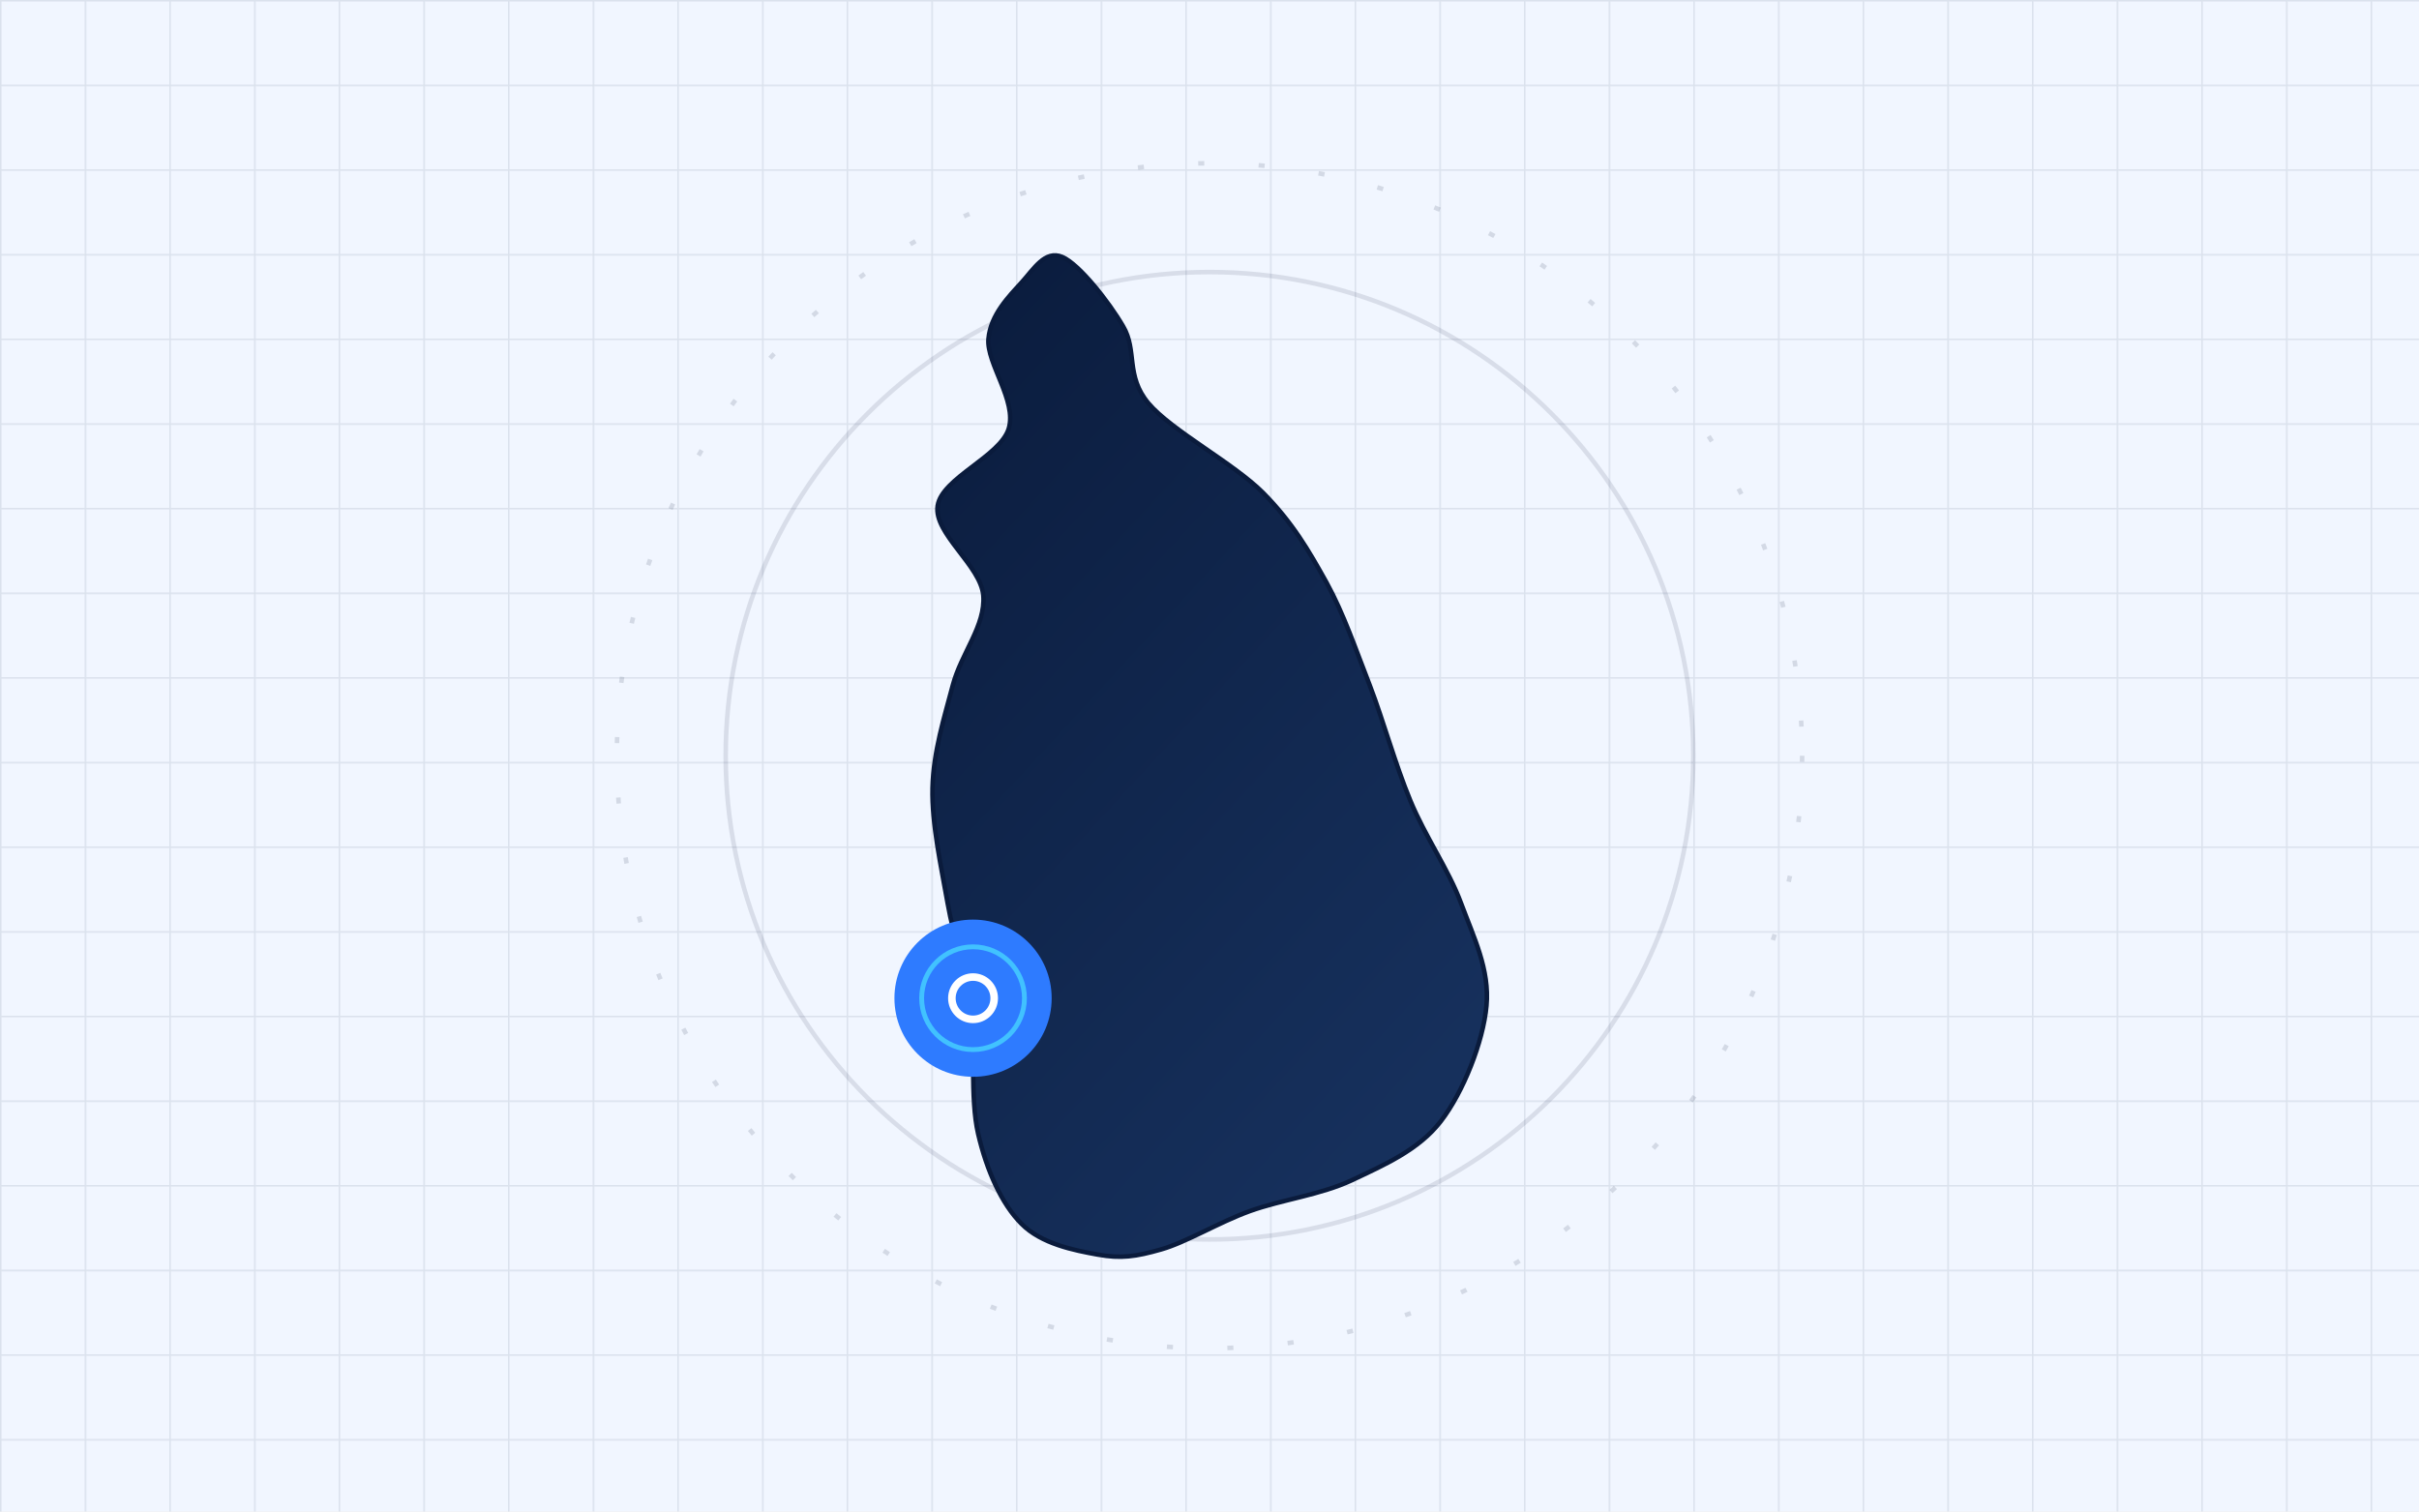
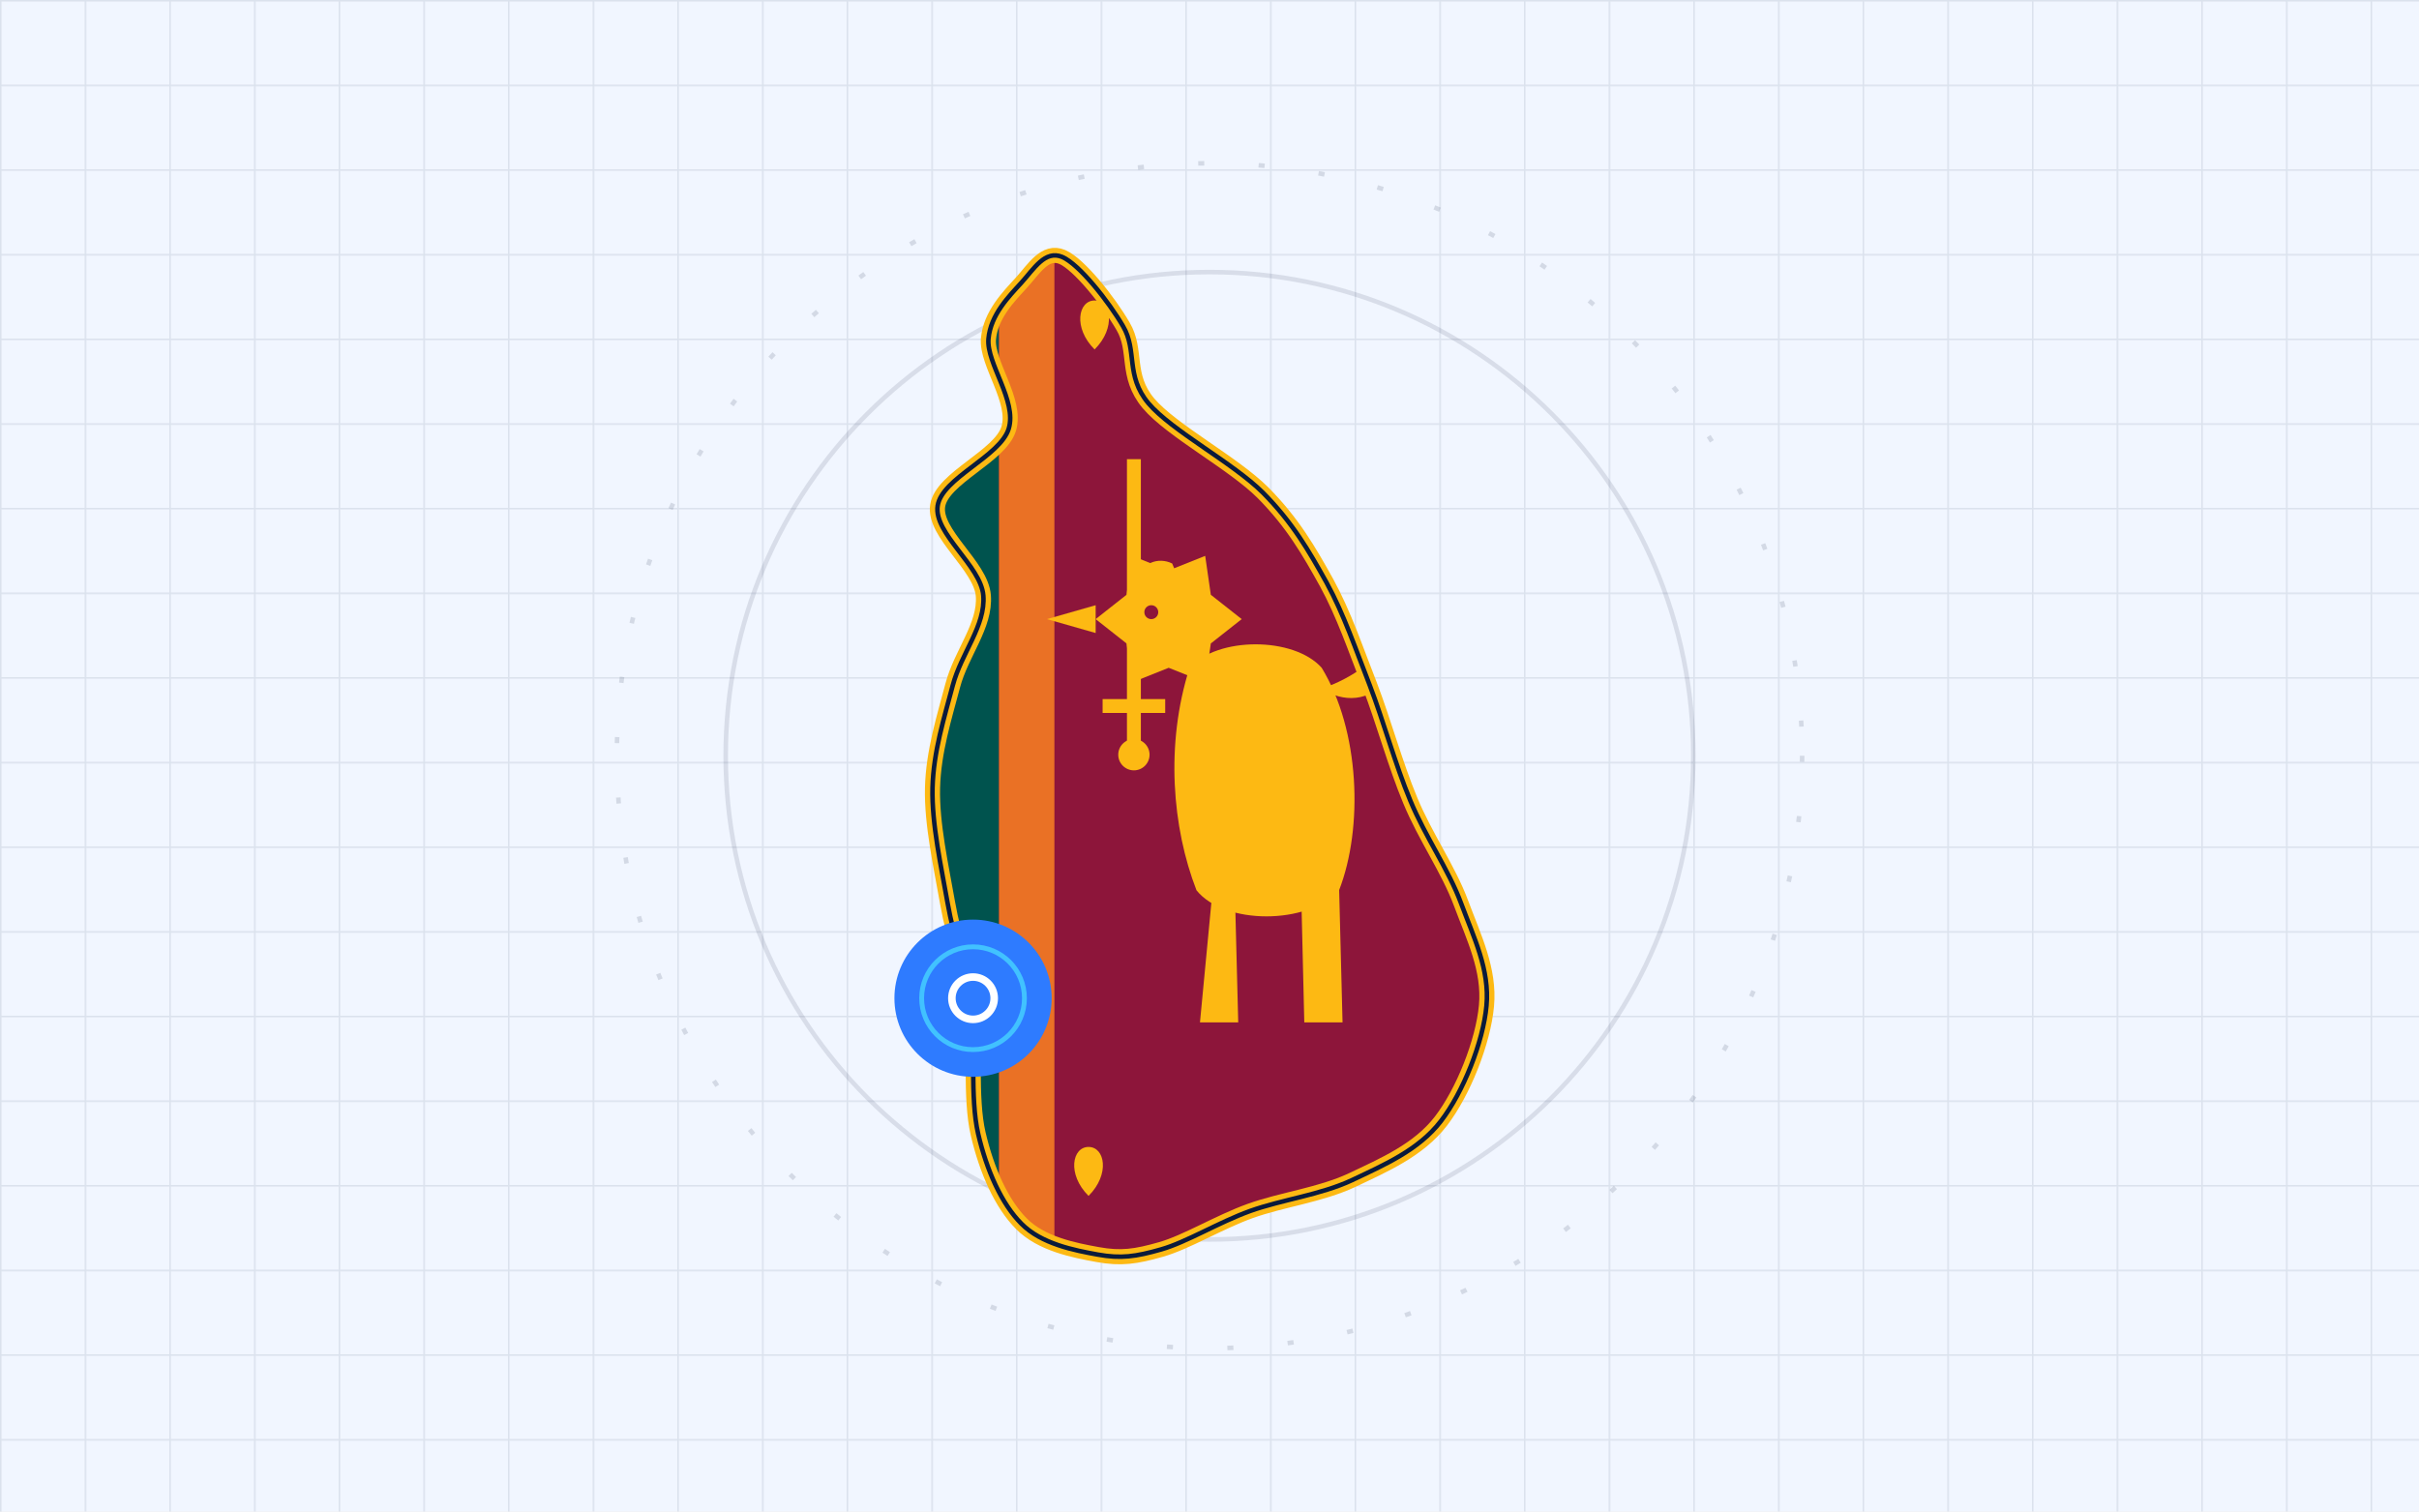
- <svg xmlns="http://www.w3.org/2000/svg" viewBox="0 0 800 500" width="800" height="500" role="img">
+ <svg xmlns="http://www.w3.org/2000/svg" viewBox="0 0 800 500" width="800" height="500" role="img" aria-label="Sri Lanka">
  <defs>
-     <linearGradient id="land" x1="0" y1="0" x2="0.6" y2="1">
-       <stop offset="0%" stop-color="#0a1b3c" />
-       <stop offset="100%" stop-color="#16305c" />
-     </linearGradient>
    <pattern id="grid" width="28" height="28" patternUnits="userSpaceOnUse">
      <path d="M28 0H0V28" fill="none" stroke="#0a1b3c" stroke-opacity="0.09" stroke-width="1" />
    </pattern>
+     <clipPath id="sriLankaLand">
+       <path d="M351.3 85.0 C356.9 87.4 366.7 99.8 371.4 107.9 C376.2 116.0 372.1 124.2 379.8 133.4 C387.5 142.5 407.8 153.1 417.7 163.0 C427.5 172.9 432.8 182.1 438.7 192.7 C444.5 203.3 448.3 214.7 453.0 226.7 C457.6 238.7 461.4 252.8 466.4 264.8 C471.4 276.9 479.0 287.5 483.2 298.8 C487.4 310.1 492.7 320.7 491.6 332.7 C490.5 344.7 483.9 361.3 476.5 370.9 C469.1 380.5 457.6 385.4 447.1 390.4 C436.6 395.3 424.0 396.8 413.4 400.6 C402.9 404.4 392.4 410.9 384.0 413.3 C375.6 415.7 370.7 416.4 363.0 415.0 C355.3 413.6 344.4 411.5 337.8 404.8 C331.2 398.2 326.3 387.1 323.5 375.1 C320.7 363.1 322.7 345.4 321.0 332.7 C319.3 320.0 315.5 310.8 313.4 298.8 C311.3 286.8 308.1 272.6 308.4 260.6 C308.7 248.6 312.3 237.3 315.1 226.7 C317.9 216.1 326.0 206.9 325.2 197.0 C324.4 187.1 308.7 176.5 310.1 167.3 C311.5 158.1 330.8 151.0 333.6 141.8 C336.4 132.6 326.2 120.2 326.9 112.1 C327.6 104.1 333.7 98.0 337.8 93.5 C341.9 89.0 345.6 82.6 351.3 85.0 Z" />
+     </clipPath>
  </defs>
  <style>
  .pz { animation: pz 3.6s ease-in-out infinite; transform-origin: 321.8px 330.2px; }
  @keyframes pz { 0%,100% { opacity:.15; transform: scale(.72) } 50% { opacity:.85; transform: scale(1.12) } }
  .sp { animation: sp 48s linear infinite; transform-origin: 400.0px 250.0px; }
  @keyframes sp { to { transform: rotate(360deg) } }
  @media (prefers-reduced-motion: reduce) { .pz, .sp { animation: none } }
</style>
  <rect width="800" height="500" fill="#f1f6ff" />
  <rect width="800" height="500" fill="url(#grid)" />
  <g class="sp">
    <circle cx="400.0" cy="250.0" r="196" fill="none" stroke="#0a1b3c" stroke-opacity="0.13" stroke-width="1.5" stroke-dasharray="2 18" />
  </g>
  <circle cx="400.0" cy="250.0" r="160" fill="none" stroke="#0a1b3c" stroke-opacity="0.11" stroke-width="1.5" />
-   <path d="M351.3 85.0 C356.9 87.4 366.7 99.8 371.4 107.9 C376.2 116.0 372.1 124.2 379.8 133.4 C387.5 142.5 407.8 153.1 417.7 163.0 C427.5 172.9 432.8 182.1 438.7 192.7 C444.5 203.3 448.3 214.7 453.0 226.7 C457.6 238.7 461.4 252.8 466.4 264.8 C471.4 276.9 479.0 287.5 483.2 298.8 C487.4 310.1 492.7 320.7 491.6 332.7 C490.5 344.7 483.9 361.3 476.5 370.9 C469.1 380.5 457.6 385.4 447.1 390.4 C436.6 395.3 424.0 396.8 413.4 400.6 C402.9 404.4 392.4 410.9 384.0 413.3 C375.6 415.7 370.7 416.4 363.0 415.0 C355.3 413.6 344.4 411.5 337.8 404.8 C331.2 398.2 326.3 387.1 323.5 375.1 C320.7 363.1 322.7 345.4 321.0 332.7 C319.3 320.0 315.5 310.8 313.4 298.8 C311.3 286.8 308.1 272.6 308.4 260.6 C308.7 248.6 312.3 237.3 315.1 226.7 C317.9 216.1 326.0 206.9 325.2 197.0 C324.4 187.1 308.7 176.5 310.1 167.3 C311.5 158.1 330.8 151.0 333.6 141.8 C336.4 132.6 326.2 120.2 326.9 112.1 C327.6 104.1 333.7 98.0 337.8 93.5 C341.9 89.0 345.6 82.6 351.3 85.0 Z" fill="url(#land)" stroke="#0a1b3c" stroke-width="1.5" stroke-linejoin="round" />
+   <g clip-path="url(#sriLankaLand)">
+     <rect x="308.38" y="84.48" width="183.37" height="331.24" fill="#8D153A" />
+     <rect x="308.38" y="84.48" width="22.0" height="331.24" fill="#00534E" />
+     <rect x="330.38" y="84.48" width="18.33" height="331.24" fill="#EA7125" />
+     <g fill="#FDB913">
+       <path transform="translate(362,112) scale(0.9)" d="M0,-14 C6,-14 8,-4 0,4 C-8,-4 -6,-14 0,-14 Z" />
+       <path transform="translate(476,108) scale(0.9)" d="M0,-14 C6,-14 8,-4 0,4 C-8,-4 -6,-14 0,-14 Z" />
+       <path transform="translate(360,392) scale(0.9)" d="M0,-14 C6,-14 8,-4 0,4 C-8,-4 -6,-14 0,-14 Z" />
+       <path transform="translate(474,392) scale(0.9)" d="M0,-14 C6,-14 8,-4 0,4 C-8,-4 -6,-14 0,-14 Z" />
+     </g>
+     <g transform="translate(363.5,168) scale(1.15)" fill="#FDB913">
+       <path d="M64,52 C82,46 96,28 90,10 C99,18 97,38 83,49 C78,56 70,56 64,52 Z" />
+       <circle cx="90" cy="10" r="5" />
+       <path d="M33,106 L29,148 L40,148 L39,109 Z" />
+       <path d="M58,106 L59,148 L70,148 L69,109 Z" />
+       <path d="M26,46 C19,68 21,92 28,110 C36,120 60,120 69,110 C76,92 75,64 64,46 C56,37 34,37 26,46 Z" />
+       <path d="M29,48 C19,44 12,33 12,20 C12,16 17,14 21,16 C25,25 28,38 31,47 Z" />
+       <path d="M41,32 L32.12,39 L30.5,50.19 L20,46 L9.5,50.19 L7.88,39 L-1,32 L7.88,25 L9.5,13.81 L20,18 L30.5,13.81 L32.12,25 Z" />
+       <path d="M-1,28 L-15,32 L-1,36 Z" />
+       <rect x="8" y="-14" width="4" height="70" />
+       <rect x="1" y="55" width="18" height="4" />
+       <rect x="8" y="59" width="4" height="9" />
+       <circle cx="10" cy="71" r="4.5" />
+       <circle cx="15" cy="30" r="2" fill="#8D153A" />
+     </g>
+   </g>
+   <path d="M351.3 85.0 C356.9 87.4 366.7 99.8 371.4 107.9 C376.2 116.0 372.1 124.2 379.8 133.4 C387.5 142.5 407.8 153.1 417.7 163.0 C427.5 172.9 432.8 182.1 438.7 192.7 C444.5 203.3 448.3 214.7 453.0 226.7 C457.6 238.7 461.4 252.8 466.4 264.8 C471.4 276.9 479.0 287.5 483.2 298.8 C487.4 310.1 492.7 320.7 491.6 332.7 C490.5 344.7 483.9 361.3 476.5 370.9 C469.1 380.5 457.6 385.4 447.1 390.4 C436.6 395.3 424.0 396.8 413.4 400.6 C402.9 404.4 392.4 410.9 384.0 413.3 C375.6 415.7 370.7 416.4 363.0 415.0 C355.3 413.6 344.4 411.5 337.8 404.8 C331.2 398.2 326.3 387.1 323.5 375.1 C320.7 363.1 322.7 345.4 321.0 332.7 C319.3 320.0 315.5 310.8 313.4 298.8 C311.3 286.8 308.1 272.6 308.4 260.6 C308.7 248.6 312.3 237.3 315.1 226.7 C317.9 216.1 326.0 206.9 325.2 197.0 C324.4 187.1 308.7 176.5 310.1 167.3 C311.5 158.1 330.8 151.0 333.6 141.8 C336.4 132.6 326.2 120.2 326.9 112.1 C327.6 104.1 333.7 98.0 337.8 93.5 C341.9 89.0 345.6 82.6 351.3 85.0 Z" fill="none" stroke="#FDB913" stroke-width="5" stroke-linejoin="round" />
+   <path d="M351.3 85.0 C356.9 87.4 366.7 99.8 371.4 107.9 C376.2 116.0 372.1 124.2 379.8 133.4 C387.5 142.5 407.8 153.1 417.7 163.0 C427.5 172.9 432.8 182.1 438.7 192.7 C444.5 203.3 448.3 214.7 453.0 226.7 C457.6 238.7 461.4 252.8 466.4 264.8 C471.4 276.9 479.0 287.5 483.2 298.8 C487.4 310.1 492.7 320.7 491.6 332.7 C490.5 344.7 483.9 361.3 476.5 370.9 C469.1 380.5 457.6 385.4 447.1 390.4 C436.6 395.3 424.0 396.8 413.4 400.6 C402.9 404.4 392.4 410.9 384.0 413.3 C375.6 415.7 370.7 416.4 363.0 415.0 C355.3 413.6 344.4 411.5 337.8 404.8 C331.2 398.2 326.3 387.1 323.5 375.1 C320.7 363.1 322.7 345.4 321.0 332.7 C319.3 320.0 315.5 310.8 313.4 298.8 C311.3 286.8 308.1 272.6 308.4 260.6 C308.7 248.6 312.3 237.3 315.1 226.7 C317.9 216.1 326.0 206.9 325.2 197.0 C324.4 187.1 308.7 176.5 310.1 167.3 C311.5 158.1 330.8 151.0 333.6 141.8 C336.4 132.6 326.2 120.2 326.9 112.1 C327.6 104.1 333.7 98.0 337.8 93.5 C341.9 89.0 345.6 82.6 351.3 85.0 Z" fill="none" stroke="#0a1b3c" stroke-width="1.5" stroke-linejoin="round" />
  <g class="pz">
    <circle cx="321.8" cy="330.2" r="26" fill="#2e7bff" />
  </g>
  <circle cx="321.8" cy="330.2" r="17" fill="none" stroke="#46d3ff" stroke-width="1.6" stroke-opacity="0.8" />
  <circle cx="321.8" cy="330.2" r="7" fill="#2e7bff" stroke="#fff" stroke-width="2.5" />
</svg>
